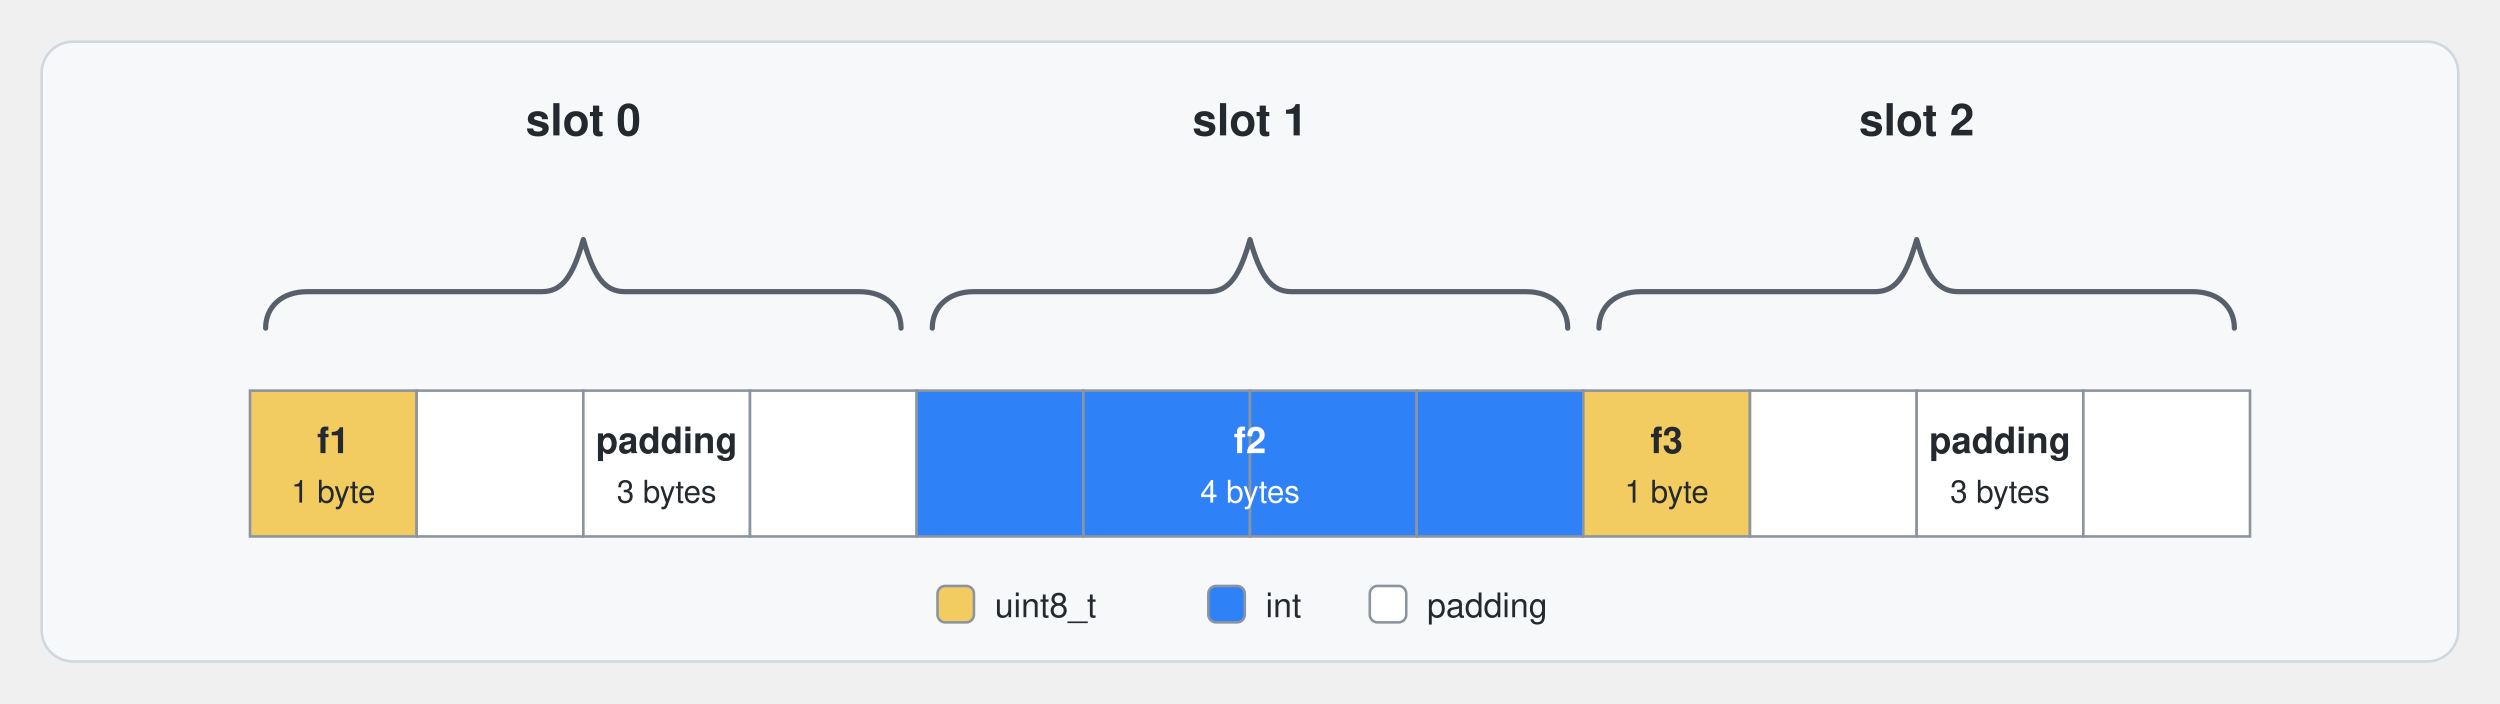
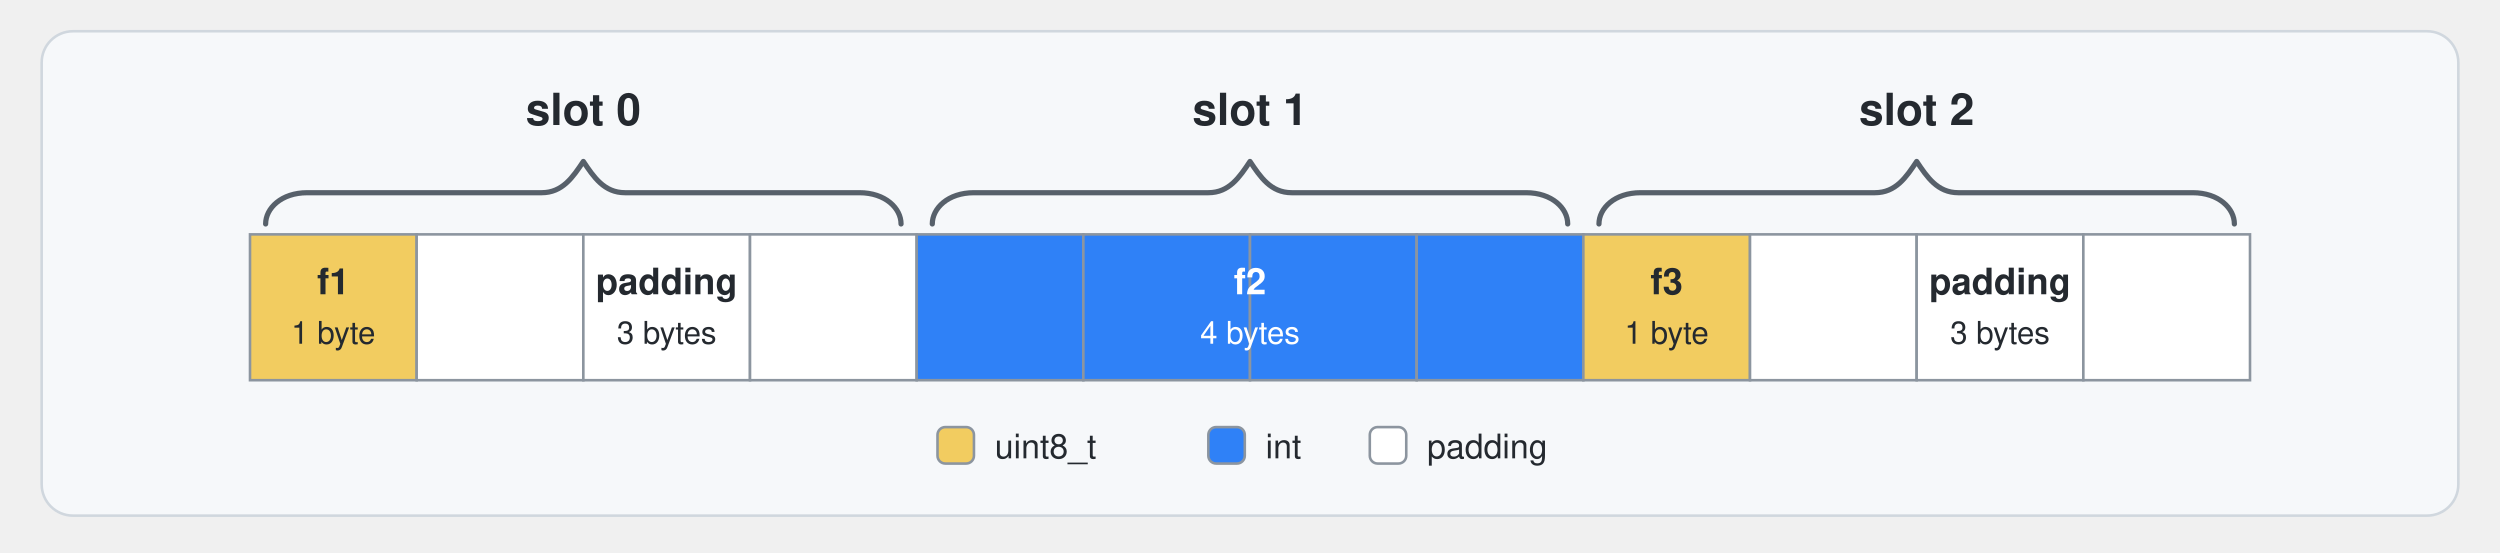
- <svg xmlns="http://www.w3.org/2000/svg" viewBox="0 0 960 270" role="img" aria-labelledby="title desc">
-   <rect x="16" y="16" width="928" height="238" rx="12" fill="#f6f8fa" stroke="#d0d7de" />
+ <svg xmlns="http://www.w3.org/2000/svg" viewBox="0 0 960 212" role="img" aria-labelledby="title desc">
+   <rect x="16" y="12" width="928" height="186" rx="12" fill="#f6f8fa" stroke="#d0d7de" />
  <g font-family="ui-sans-serif, -apple-system, BlinkMacSystemFont, 'Segoe UI', Helvetica, Arial, sans-serif" fill="#24292f">
-     <text x="224" y="52" text-anchor="middle" font-size="17" font-weight="600">slot 0</text>
-     <text x="480" y="52" text-anchor="middle" font-size="17" font-weight="600">slot 1</text>
-     <text x="736" y="52" text-anchor="middle" font-size="17" font-weight="600">slot 2</text>
+     <text x="224" y="48" text-anchor="middle" font-size="17" font-weight="600">slot 0</text>
+     <text x="480" y="48" text-anchor="middle" font-size="17" font-weight="600">slot 1</text>
+     <text x="736" y="48" text-anchor="middle" font-size="17" font-weight="600">slot 2</text>
  </g>
  <g fill="none" stroke="#57606a" stroke-width="2" stroke-linecap="round" stroke-linejoin="round">
-     <path d="M 102 126 C 102 118 108 112 118 112 L 208 112 C 216 112 220 106 224 92 C 228 106 232 112 240 112 L 330 112 C 340 112 346 118 346 126" />
-     <path d="M 358 126 C 358 118 364 112 374 112 L 464 112 C 472 112 476 106 480 92 C 484 106 488 112 496 112 L 586 112 C 596 112 602 118 602 126" />
-     <path d="M 614 126 C 614 118 620 112 630 112 L 720 112 C 728 112 732 106 736 92 C 740 106 744 112 752 112 L 842 112 C 852 112 858 118 858 126" />
+     <path d="M 102 86 C 102 80 108 74 118 74 L 208 74 C 216 74 220 68 224 62 C 228 68 232 74 240 74 L 330 74 C 340 74 346 80 346 86" />
+     <path d="M 358 86 C 358 80 364 74 374 74 L 464 74 C 472 74 476 68 480 62 C 484 68 488 74 496 74 L 586 74 C 596 74 602 80 602 86" />
+     <path d="M 614 86 C 614 80 620 74 630 74 L 720 74 C 728 74 732 68 736 62 C 740 68 744 74 752 74 L 842 74 C 852 74 858 80 858 86" />
  </g>
  <g stroke="#8c959f" stroke-width="1">
-     <rect x="96" y="150" width="64" height="56" fill="#f2cc60" />
-     <rect x="160" y="150" width="64" height="56" fill="#ffffff" />
-     <rect x="224" y="150" width="64" height="56" fill="#ffffff" />
-     <rect x="288" y="150" width="64" height="56" fill="#ffffff" />
-     <rect x="352" y="150" width="64" height="56" fill="#2f81f7" />
-     <rect x="416" y="150" width="64" height="56" fill="#2f81f7" />
-     <rect x="480" y="150" width="64" height="56" fill="#2f81f7" />
-     <rect x="544" y="150" width="64" height="56" fill="#2f81f7" />
-     <rect x="608" y="150" width="64" height="56" fill="#f2cc60" />
-     <rect x="672" y="150" width="64" height="56" fill="#ffffff" />
-     <rect x="736" y="150" width="64" height="56" fill="#ffffff" />
-     <rect x="800" y="150" width="64" height="56" fill="#ffffff" />
+     <rect x="96" y="90" width="64" height="56" fill="#f2cc60" />
+     <rect x="160" y="90" width="64" height="56" fill="#ffffff" />
+     <rect x="224" y="90" width="64" height="56" fill="#ffffff" />
+     <rect x="288" y="90" width="64" height="56" fill="#ffffff" />
+     <rect x="352" y="90" width="64" height="56" fill="#2f81f7" />
+     <rect x="416" y="90" width="64" height="56" fill="#2f81f7" />
+     <rect x="480" y="90" width="64" height="56" fill="#2f81f7" />
+     <rect x="544" y="90" width="64" height="56" fill="#2f81f7" />
+     <rect x="608" y="90" width="64" height="56" fill="#f2cc60" />
+     <rect x="672" y="90" width="64" height="56" fill="#ffffff" />
+     <rect x="736" y="90" width="64" height="56" fill="#ffffff" />
+     <rect x="800" y="90" width="64" height="56" fill="#ffffff" />
  </g>
  <g font-family="ui-sans-serif, -apple-system, BlinkMacSystemFont, 'Segoe UI', Helvetica, Arial, sans-serif" text-anchor="middle">
    <g fill="#24292f">
-       <text x="128" y="174" font-size="14" font-weight="600">f1</text>
-       <text x="128" y="193" font-size="12">1 byte</text>
-       <text x="256" y="174" font-size="14" font-weight="600">padding</text>
-       <text x="256" y="193" font-size="12">3 bytes</text>
-       <text x="640" y="174" font-size="14" font-weight="600">f3</text>
-       <text x="640" y="193" font-size="12">1 byte</text>
-       <text x="768" y="174" font-size="14" font-weight="600">padding</text>
-       <text x="768" y="193" font-size="12">3 bytes</text>
+       <text x="128" y="113" font-size="14" font-weight="600">f1</text>
+       <text x="128" y="132" font-size="12">1 byte</text>
+       <text x="256" y="113" font-size="14" font-weight="600">padding</text>
+       <text x="256" y="132" font-size="12">3 bytes</text>
+       <text x="640" y="113" font-size="14" font-weight="600">f3</text>
+       <text x="640" y="132" font-size="12">1 byte</text>
+       <text x="768" y="113" font-size="14" font-weight="600">padding</text>
+       <text x="768" y="132" font-size="12">3 bytes</text>
    </g>
    <g fill="#ffffff">
-       <text x="480" y="174" font-size="14" font-weight="600">f2</text>
-       <text x="480" y="193" font-size="12">4 bytes</text>
+       <text x="480" y="113" font-size="14" font-weight="600">f2</text>
+       <text x="480" y="132" font-size="12">4 bytes</text>
    </g>
  </g>
  <g font-family="ui-sans-serif, -apple-system, BlinkMacSystemFont, 'Segoe UI', Helvetica, Arial, sans-serif" font-size="13" fill="#24292f">
-     <rect x="360" y="225" width="14" height="14" rx="3" fill="#f2cc60" stroke="#8c959f" />
-     <text x="382" y="237">uint8_t</text>
-     <rect x="464" y="225" width="14" height="14" rx="3" fill="#2f81f7" stroke="#8c959f" />
-     <text x="486" y="237">int</text>
-     <rect x="526" y="225" width="14" height="14" rx="3" fill="#ffffff" stroke="#8c959f" />
-     <text x="548" y="237">padding</text>
+     <rect x="360" y="164" width="14" height="14" rx="3" fill="#f2cc60" stroke="#8c959f" />
+     <text x="382" y="176">uint8_t</text>
+     <rect x="464" y="164" width="14" height="14" rx="3" fill="#2f81f7" stroke="#8c959f" />
+     <text x="486" y="176">int</text>
+     <rect x="526" y="164" width="14" height="14" rx="3" fill="#ffffff" stroke="#8c959f" />
+     <text x="548" y="176">padding</text>
  </g>
</svg>
